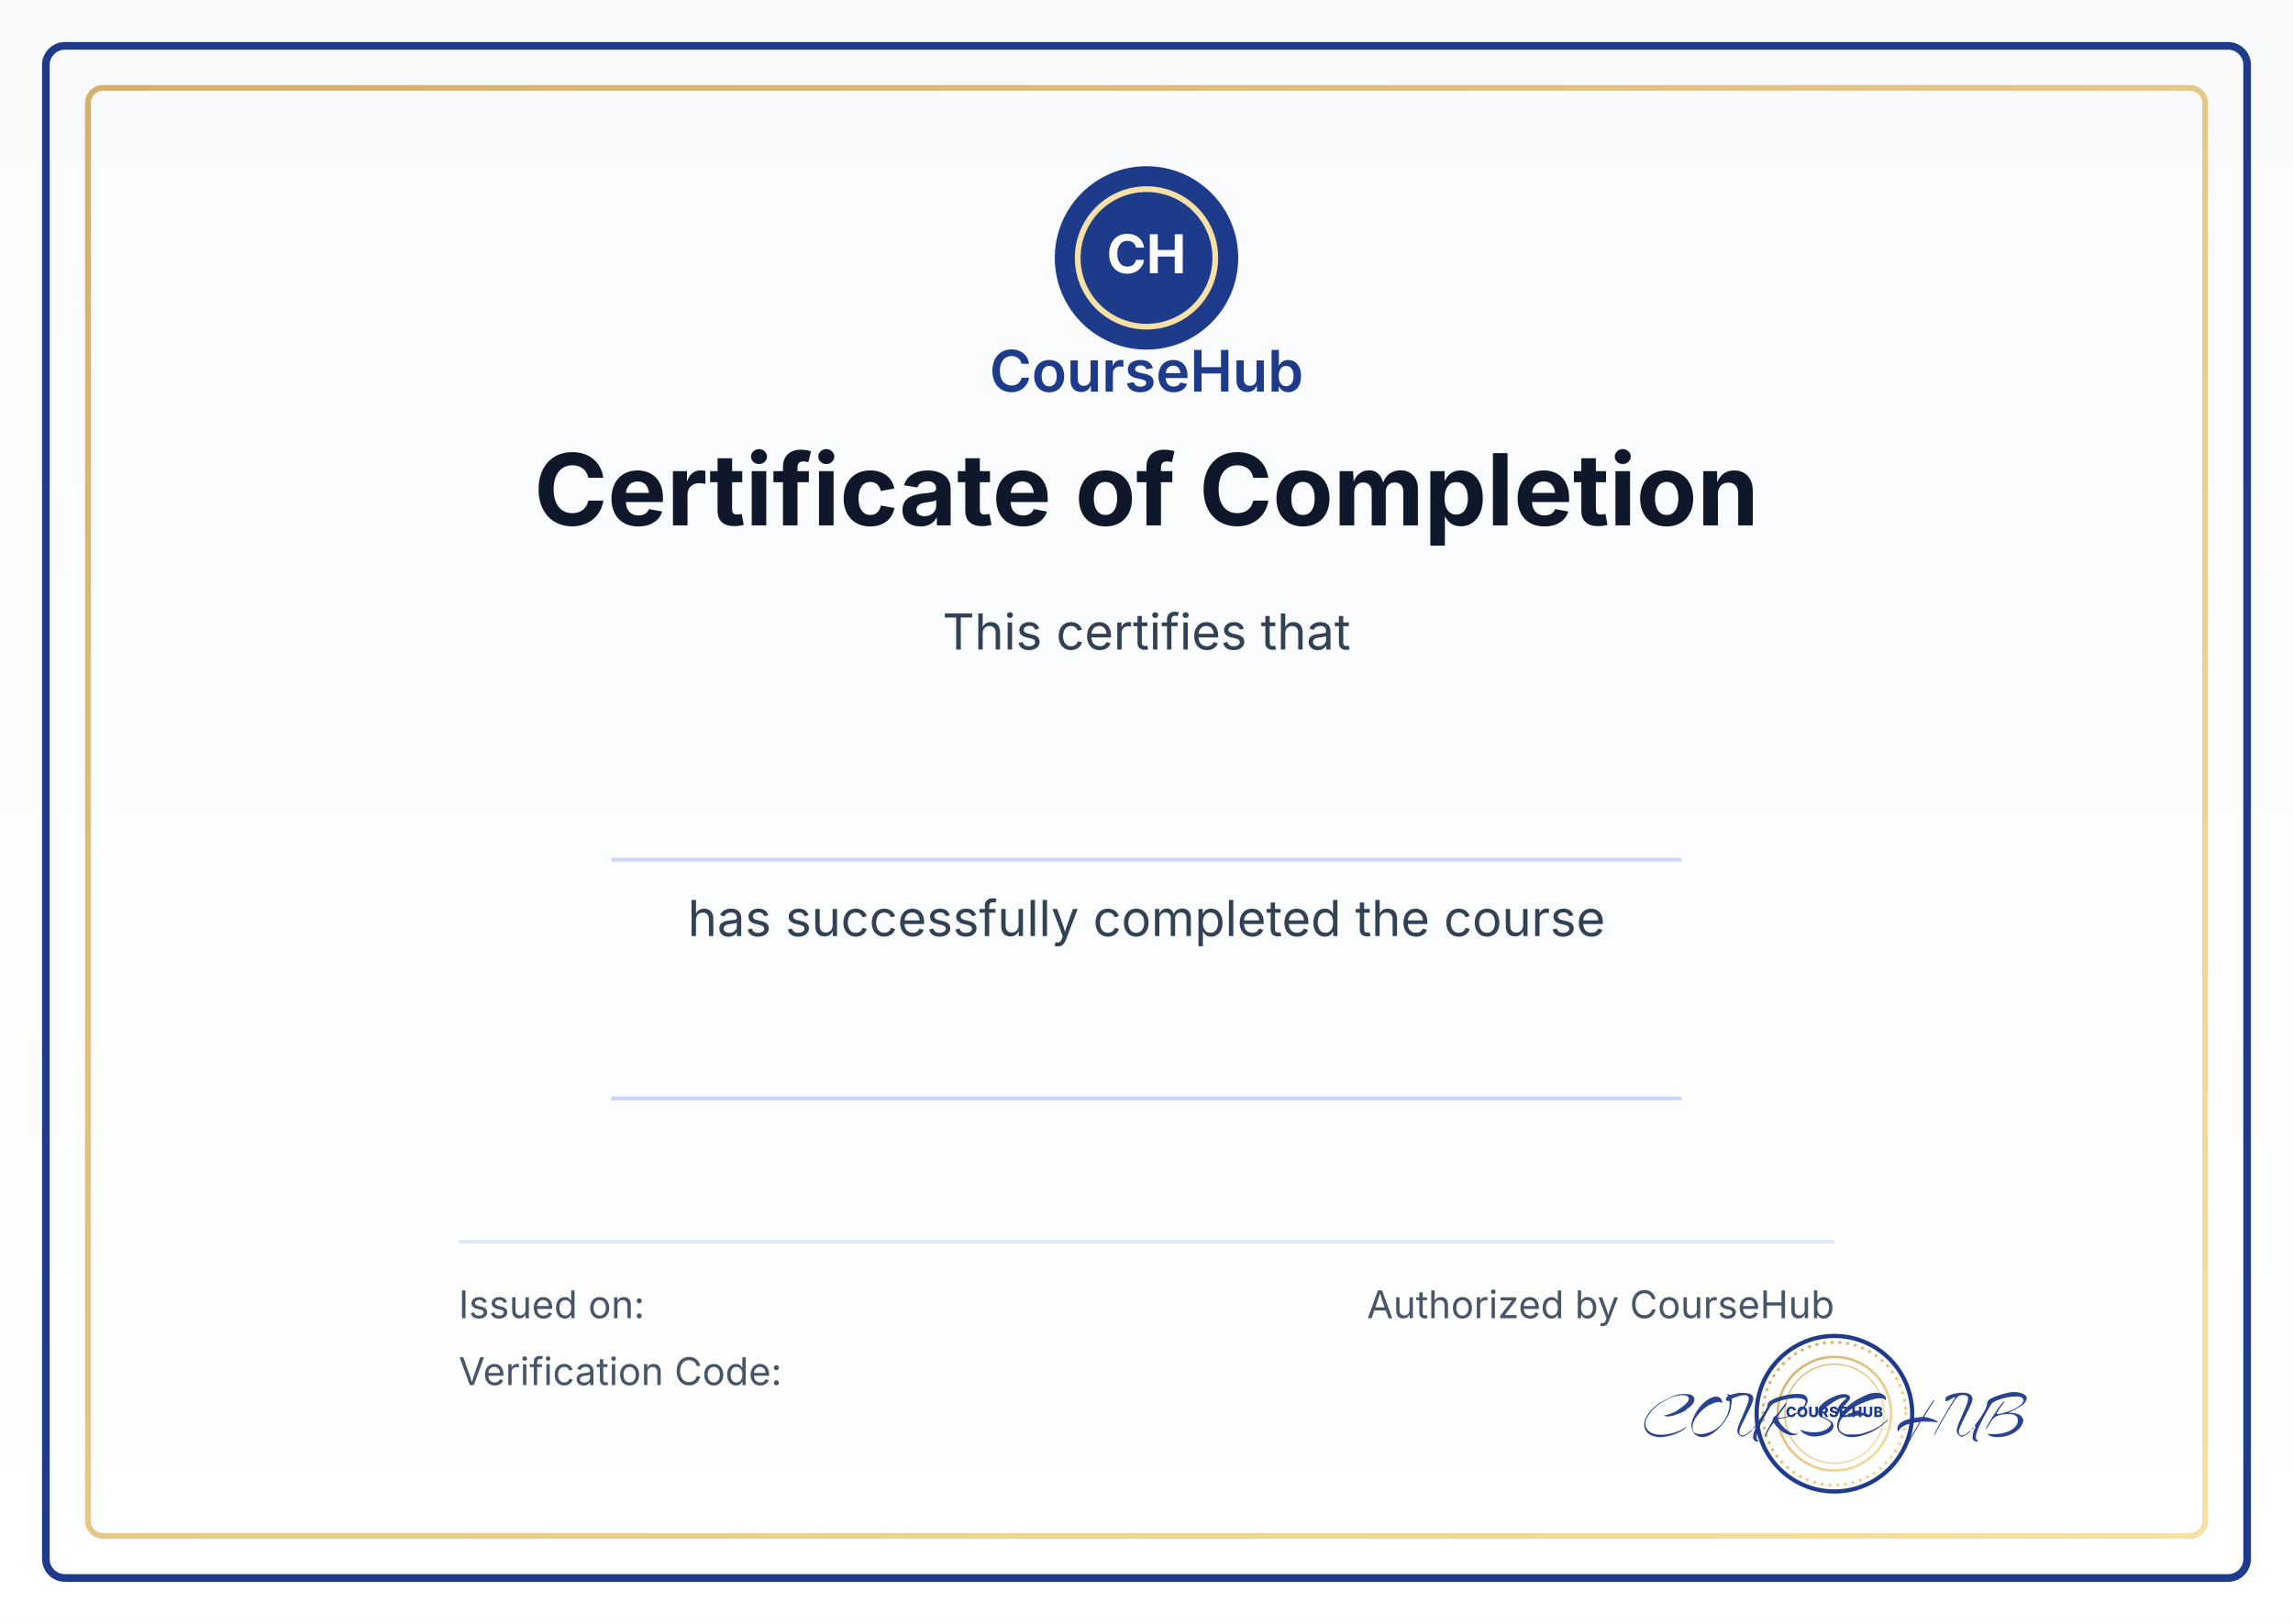
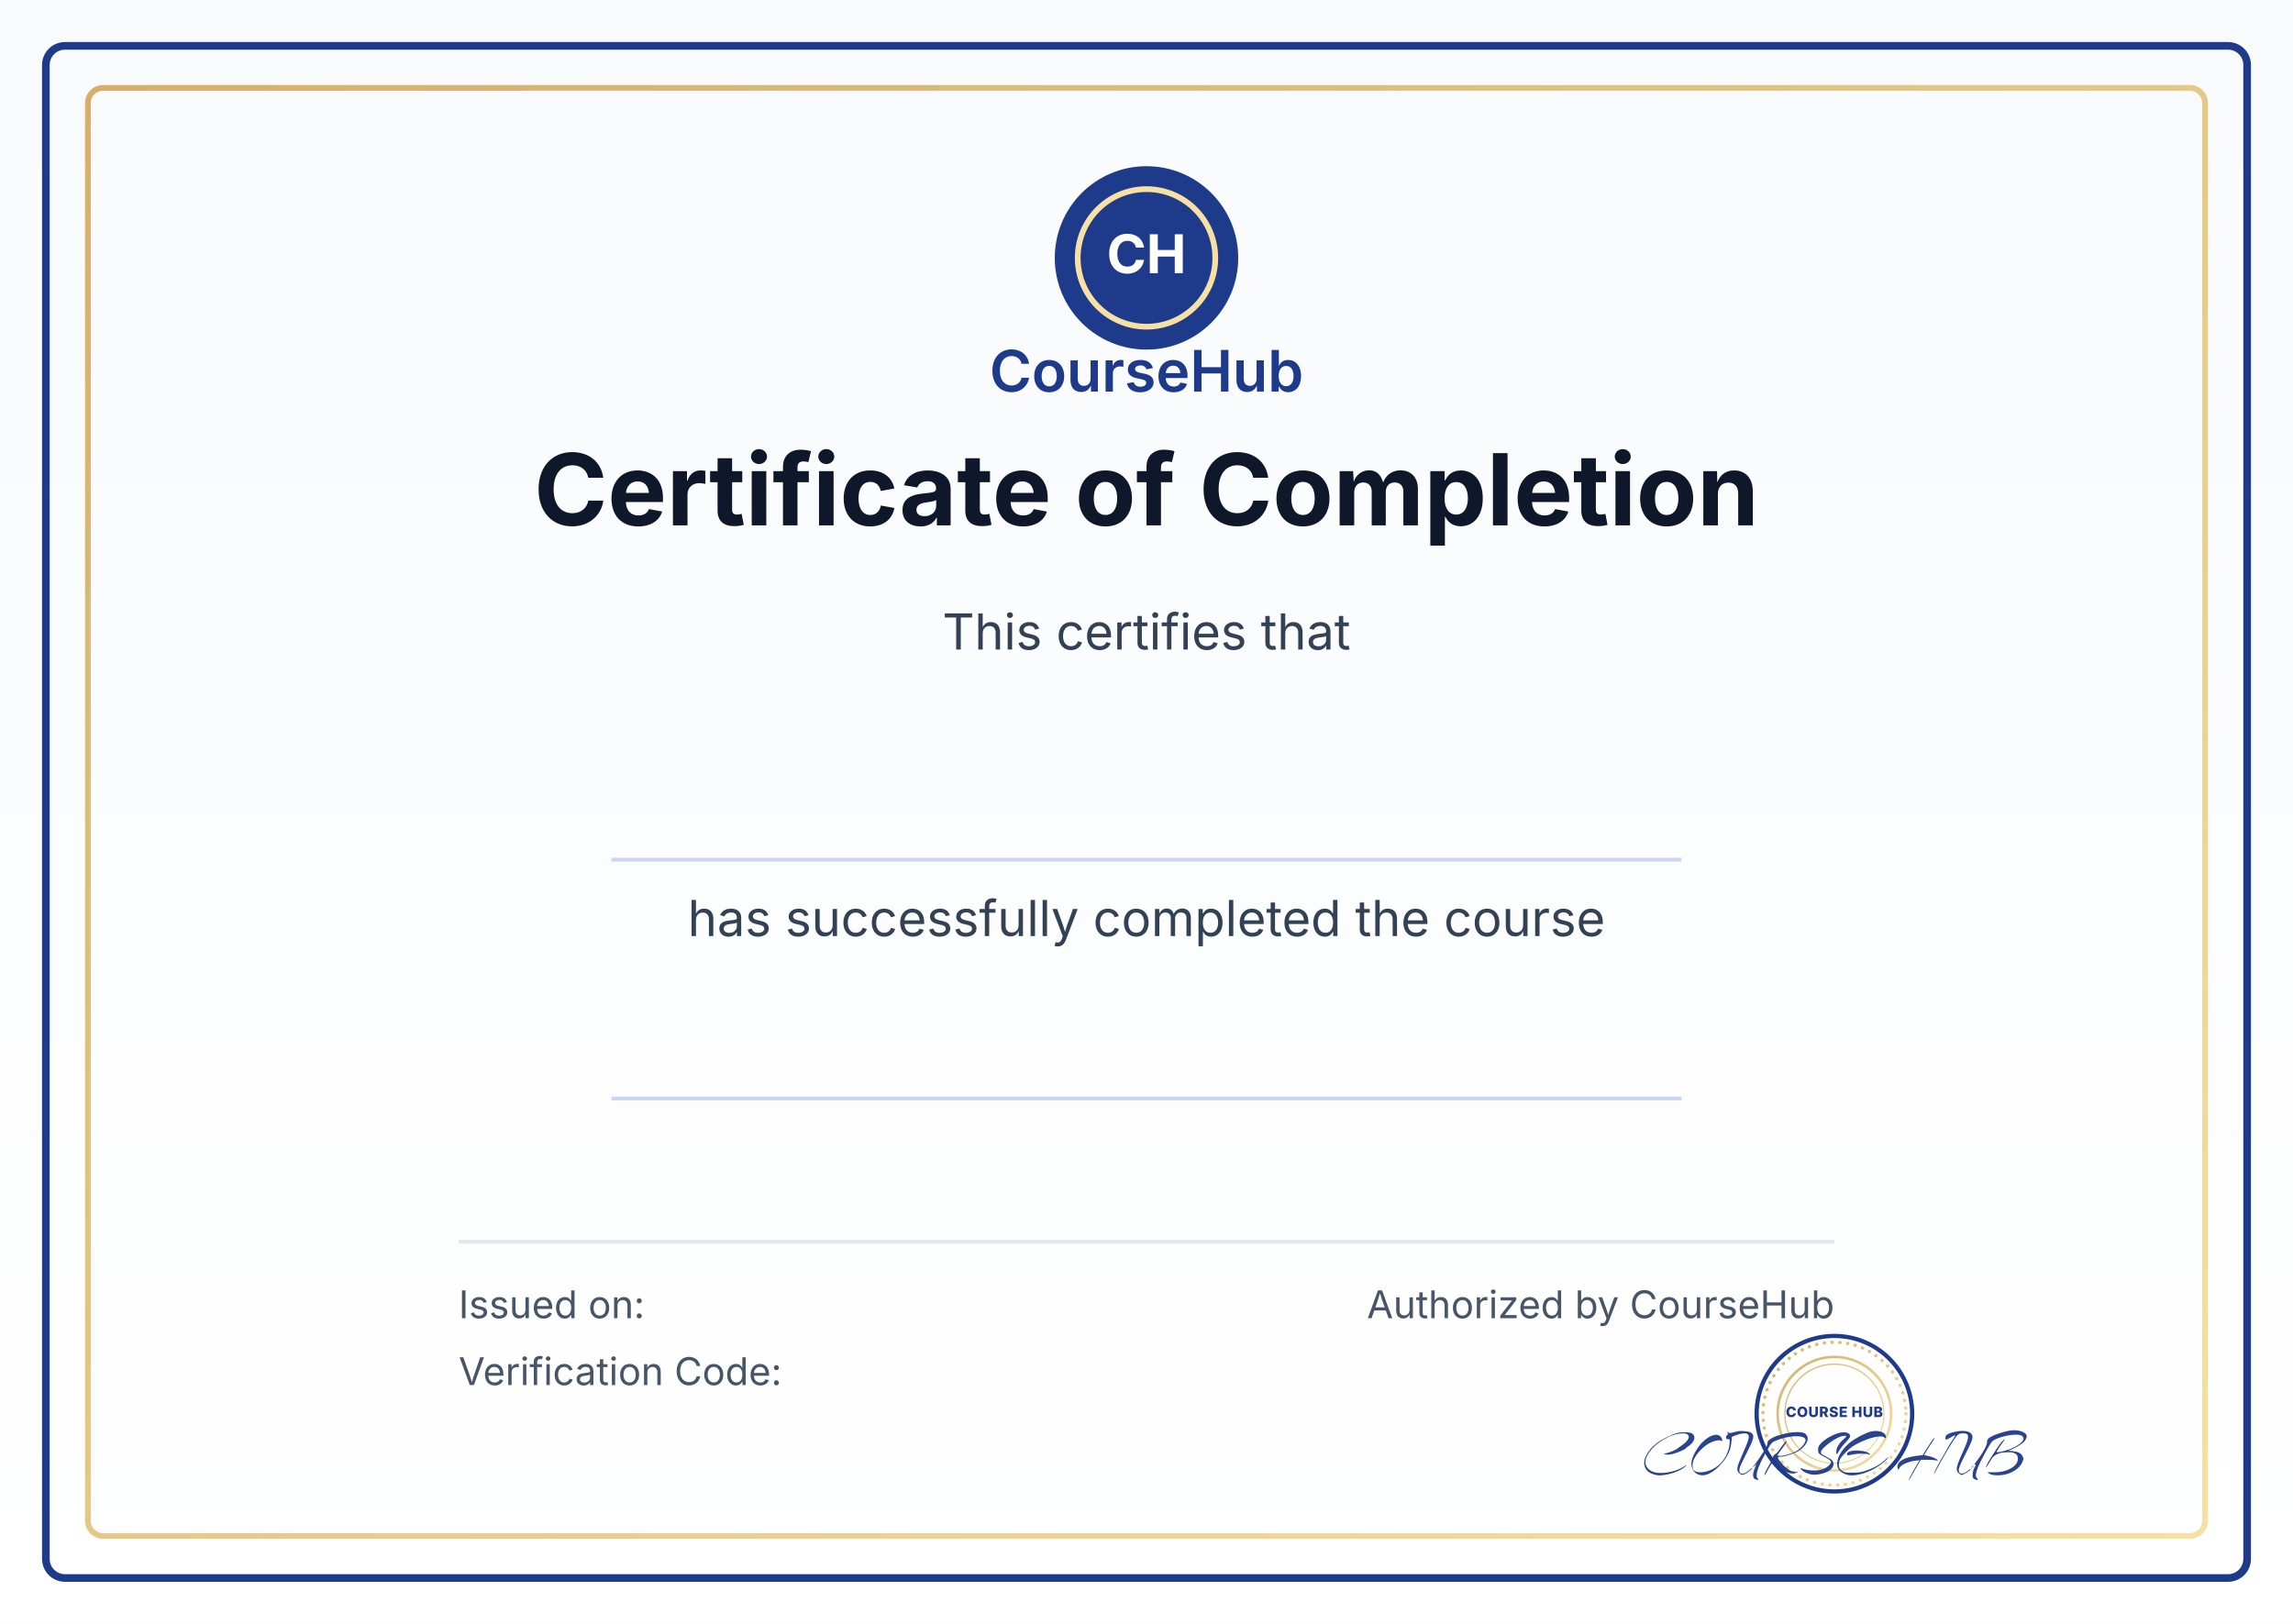
<svg xmlns="http://www.w3.org/2000/svg" width="1200" height="850" viewBox="0 0 1200 850" fill="none">
  <defs>
    <linearGradient id="bg" x1="0" y1="0" x2="0" y2="1">
      <stop offset="0%" stop-color="#f8fafc" />
      <stop offset="100%" stop-color="#ffffff" />
    </linearGradient>
    <linearGradient id="gold" x1="0" y1="0" x2="1" y2="1">
      <stop offset="0%" stop-color="#d4b06a" />
      <stop offset="100%" stop-color="#f6e0a3" />
    </linearGradient>
  </defs>
  <rect width="1200" height="850" fill="url(#bg)" />
  <rect x="24" y="24" width="1152" height="802" rx="10" stroke="#1e3a8a" stroke-width="4" />
  <rect x="46" y="46" width="1108" height="758" rx="8" stroke="url(#gold)" stroke-width="3" />
  <circle cx="600" cy="135" r="48" fill="#1e3a8a" />
  <circle cx="600" cy="135" r="36" stroke="#f6e0a3" stroke-width="3" fill="none" />
  <text x="600" y="143" text-anchor="middle" font-family="Inter, Segoe UI, sans-serif" font-size="28" fill="#ffffff" font-weight="700">CH</text>
  <text x="600" y="205" text-anchor="middle" font-family="Inter, Segoe UI, sans-serif" font-size="30" fill="#1e3a8a" font-weight="600">CourseHub</text>
  <text x="600" y="275" text-anchor="middle" font-family="Inter, Segoe UI, sans-serif" font-size="52" fill="#0f172a" font-weight="700">
    Certificate of Completion
  </text>
  <text x="600" y="340" text-anchor="middle" font-family="Inter, Segoe UI, sans-serif" font-size="26" fill="#334155">
    This certifies that
  </text>
  <text id="studentName" x="600" y="405" text-anchor="middle" font-family="Inter, Segoe UI, sans-serif" font-size="42" fill="#1d4ed8" font-weight="700" />
  <line x1="320" y1="450" x2="880" y2="450" stroke="#cbd5f5" stroke-width="2" />
  <text x="600" y="490" text-anchor="middle" font-family="Inter, Segoe UI, sans-serif" font-size="26" fill="#334155">
    has successfully completed the course
  </text>
  <text id="courseTitle" x="600" y="540" text-anchor="middle" font-family="Inter, Segoe UI, sans-serif" font-size="38" fill="#0f172a" font-weight="600" />
  <line x1="320" y1="575" x2="880" y2="575" stroke="#cbd5f5" stroke-width="2" />
  <line x1="240" y1="650" x2="960" y2="650" stroke="#e2e8f0" stroke-width="2" />
  <text x="240" y="690" font-family="Inter, Segoe UI, sans-serif" font-size="20" fill="#475569">
    Issued on:
  </text>
  <text id="issuedOn" x="340" y="690" font-family="Inter, Segoe UI, sans-serif" font-size="20" fill="#0f172a" font-weight="600" />
  <text x="240" y="725" font-family="Inter, Segoe UI, sans-serif" font-size="20" fill="#475569">
    Verification Code:
  </text>
  <text id="verificationCode" x="410" y="725" font-family="Inter, Segoe UI, sans-serif" font-size="20" fill="#0f172a" font-weight="600" />
  <text x="960" y="690" text-anchor="end" font-family="Inter, Segoe UI, sans-serif" font-size="20" fill="#475569">
    Authorized by CourseHub
  </text>
  <g>
    <g transform="translate(960 740) scale(0.22) translate(-217 -217)">
      <rect width="434" height="444" fill="none" />
      <circle cx="217" cy="217" r="185" fill="none" stroke="#1e3a8a" stroke-width="10" />
      <circle cx="217" cy="217" r="170" fill="none" stroke="url(#gold)" stroke-width="8" stroke-linecap="round" stroke-dasharray="0.5 18" />
      <circle cx="217" cy="217" r="135" fill="none" stroke="url(#gold)" stroke-width="6" />
      <circle cx="217" cy="217" r="118" fill="none" stroke="url(#gold)" stroke-width="3" />
      <text x="217" y="225" text-anchor="middle" font-family="Inter, Segoe UI, sans-serif" font-size="34" font-weight="800" fill="#1e3a8a" letter-spacing="1">
        COURSE HUB
      </text>
    </g>
-     <g transform="translate(960 740) scale(0.33) translate(-325 -61.5)" opacity="0.95">
+     <g transform="translate(960 760) scale(0.33) translate(-325 -61.5)" opacity="0.95">
      <svg viewBox="0 0 650 123" width="650" height="123">
        <g transform="translate(0,123) scale(0.1,-0.1)" fill="#1e3a8a" stroke="none">
          <path d="M6030 953 c-74 -13 -191 -48 -249 -74 -88 -40 -112 -64 -110 -109 3 -46 -73 -184 -173 -311 -29 -38 -36 -55 -18 -44 16 10 12 -11 -12 -56 -25 -48 -35 -128 -19 -157 10 -19 66 -40 78 -29 2 3 -5 15 -17 27 -27 27 -23 67 20 179 30 77 166 330 209 388 66 88 422 160 490 99 52 -47 2 -112 -140 -183 -82 -41 -250 -85 -265 -70 -4 4 0 15 9 25 10 10 17 23 17 28 0 5 23 38 50 73 28 35 50 68 50 75 -1 15 -72 -64 -113 -127 -100 -152 -140 -217 -164 -265 -42 -86 -20 -69 34 25 54 96 86 124 166 148 57 17 183 20 221 5 45 -17 66 -46 66 -93 0 -125 -185 -224 -401 -215 -86 3 -88 2 -66 -14 40 -31 122 -42 217 -30 156 21 283 106 326 217 15 41 15 46 -2 82 -24 48 -71 72 -160 80 l-68 6 34 12 c41 15 143 72 189 106 40 29 71 78 71 112 0 66 -139 113 -270 90z" />
          <path d="M1725 944 c-16 -3 -54 -12 -84 -20 -38 -11 -57 -12 -64 -5 -6 6 -18 11 -26 11 -13 -1 -12 -3 2 -11 18 -10 18 -12 -3 -34 -31 -33 -24 -71 13 -68 25 2 27 -1 27 -36 0 -157 -92 -328 -223 -412 -139 -90 -316 -105 -357 -30 -14 28 -12 92 4 139 34 95 149 220 255 276 78 41 161 57 186 36 25 -21 19 34 -7 65 -57 65 -179 27 -297 -92 -77 -79 -154 -218 -166 -300 -19 -144 84 -244 222 -213 105 23 251 150 335 292 48 81 67 139 76 238 l7 75 70 27 c76 30 151 36 180 14 34 -25 21 -83 -64 -274 -114 -256 -121 -293 -72 -343 34 -33 50 -35 96 -13 40 19 115 82 115 96 0 6 -20 -8 -45 -31 -96 -89 -178 -80 -160 16 7 36 33 93 142 308 94 185 100 235 30 271 -30 16 -139 26 -192 18z" />
          <path d="M3821 936 c-75 -19 -224 -96 -306 -158 -178 -136 -266 -329 -198 -439 28 -44 101 -85 170 -94 109 -14 280 34 421 118 81 49 176 127 194 160 6 13 -9 3 -36 -23 -88 -84 -186 -140 -326 -185 -72 -24 -103 -28 -200 -29 -94 -1 -121 2 -150 18 -52 27 -70 54 -70 109 0 68 29 118 123 209 62 60 104 90 177 127 183 94 374 137 420 96 26 -24 35 -13 24 27 -19 64 -129 93 -243 64z" />
          <path d="M5185 939 c-65 -11 -134 -35 -157 -56 -21 -19 -25 -73 -4 -73 7 0 40 16 72 35 67 41 82 44 62 13 -81 -126 -118 -186 -118 -190 0 -3 -17 -35 -38 -69 -87 -143 -172 -308 -172 -331 0 -7 20 25 43 72 68 132 206 369 278 476 54 80 75 94 143 94 101 0 102 -56 1 -276 -116 -257 -127 -304 -76 -355 16 -16 37 -29 46 -29 34 0 145 70 145 92 0 6 -10 2 -22 -9 -70 -64 -140 -81 -159 -39 -19 40 -3 85 106 301 84 165 105 216 105 250 0 87 -93 122 -255 94z" />
          <path d="M755 914 c-81 -20 -246 -102 -323 -161 -155 -119 -232 -278 -184 -385 25 -58 72 -93 153 -114 55 -14 76 -15 152 -5 136 18 288 83 350 150 15 16 2 10 -42 -18 -147 -94 -396 -130 -507 -73 -150 77 -132 229 48 402 60 58 187 135 275 167 90 33 203 42 238 19 56 -36 20 -106 -92 -182 -32 -22 -60 -42 -63 -46 -12 -16 -138 -68 -179 -74 -36 -6 -42 -9 -26 -15 32 -12 76 -10 140 6 62 16 195 73 195 84 0 3 19 19 43 35 98 66 126 154 64 200 -36 27 -155 32 -242 10z" />
          <path d="M2490 910 c-124 -27 -204 -55 -255 -90 -36 -25 -45 -37 -45 -60 0 -16 -10 -49 -22 -72 -27 -54 -173 -272 -193 -288 -8 -7 -15 -18 -15 -24 0 -6 11 3 25 19 31 38 31 29 0 -45 -41 -97 -31 -163 26 -175 37 -8 49 1 24 18 -45 34 -6 169 112 382 103 186 106 190 176 219 202 85 449 94 469 18 13 -47 -75 -150 -165 -195 -74 -36 -198 -69 -247 -65 l-41 3 38 53 c21 29 57 78 80 110 23 31 39 61 36 66 -7 11 -49 -37 -109 -126 -25 -37 -54 -70 -65 -73 -23 -8 -52 -48 -47 -67 1 -7 -21 -52 -50 -100 -58 -95 -85 -154 -79 -171 2 -6 17 16 33 48 61 120 124 204 124 164 0 -18 100 -117 145 -143 82 -48 174 -57 221 -21 18 14 17 14 -8 6 -48 -18 -124 15 -201 88 -58 54 -111 127 -102 141 3 6 27 10 52 10 57 0 212 51 278 92 62 38 121 106 136 158 15 50 -2 95 -45 121 -41 25 -169 24 -286 -1z" />
          <path d="M3320 915 c-127 -35 -278 -133 -315 -206 -20 -37 -19 -89 1 -118 9 -13 50 -38 90 -57 43 -19 80 -44 90 -59 16 -25 16 -27 -3 -53 -28 -38 -78 -70 -136 -87 -88 -26 -233 -17 -322 21 -19 8 -19 7 -4 -16 22 -36 109 -77 176 -85 75 -8 189 15 256 53 82 46 107 122 59 175 -9 11 -51 36 -93 58 -82 41 -91 51 -78 87 22 59 206 196 308 231 39 13 91 15 91 4 0 -5 -24 -29 -54 -55 -61 -54 -106 -133 -106 -188 0 -56 9 -54 41 8 17 30 63 91 104 134 50 52 75 86 75 101 0 56 -80 79 -180 52z" />
          <path d="M4798 796 c-18 -26 -58 -88 -90 -139 l-56 -92 -89 -11 c-209 -27 -313 -86 -313 -178 0 -43 13 -53 28 -22 26 57 134 107 261 122 l62 7 -62 -104 c-67 -114 -109 -197 -109 -213 1 -6 13 12 27 39 14 28 57 103 95 168 l69 117 102 0 c56 0 117 -4 135 -9 25 -8 32 -7 30 2 -6 19 -87 55 -155 69 l-61 13 46 77 c26 43 65 103 86 133 21 31 36 58 33 61 -3 4 -21 -15 -39 -40z" />
          <path d="M3521 630 c-51 -11 -71 -25 -71 -51 0 -23 3 -23 101 -3 78 16 199 15 249 -1 24 -8 25 -8 7 12 -34 39 -191 63 -286 43z" />
          <path d="M5435 380 c-10 -11 -14 -20 -9 -20 5 0 15 9 22 20 7 11 11 20 9 20 -2 0 -12 -9 -22 -20z" />
        </g>
      </svg>
    </g>
  </g>
</svg>
